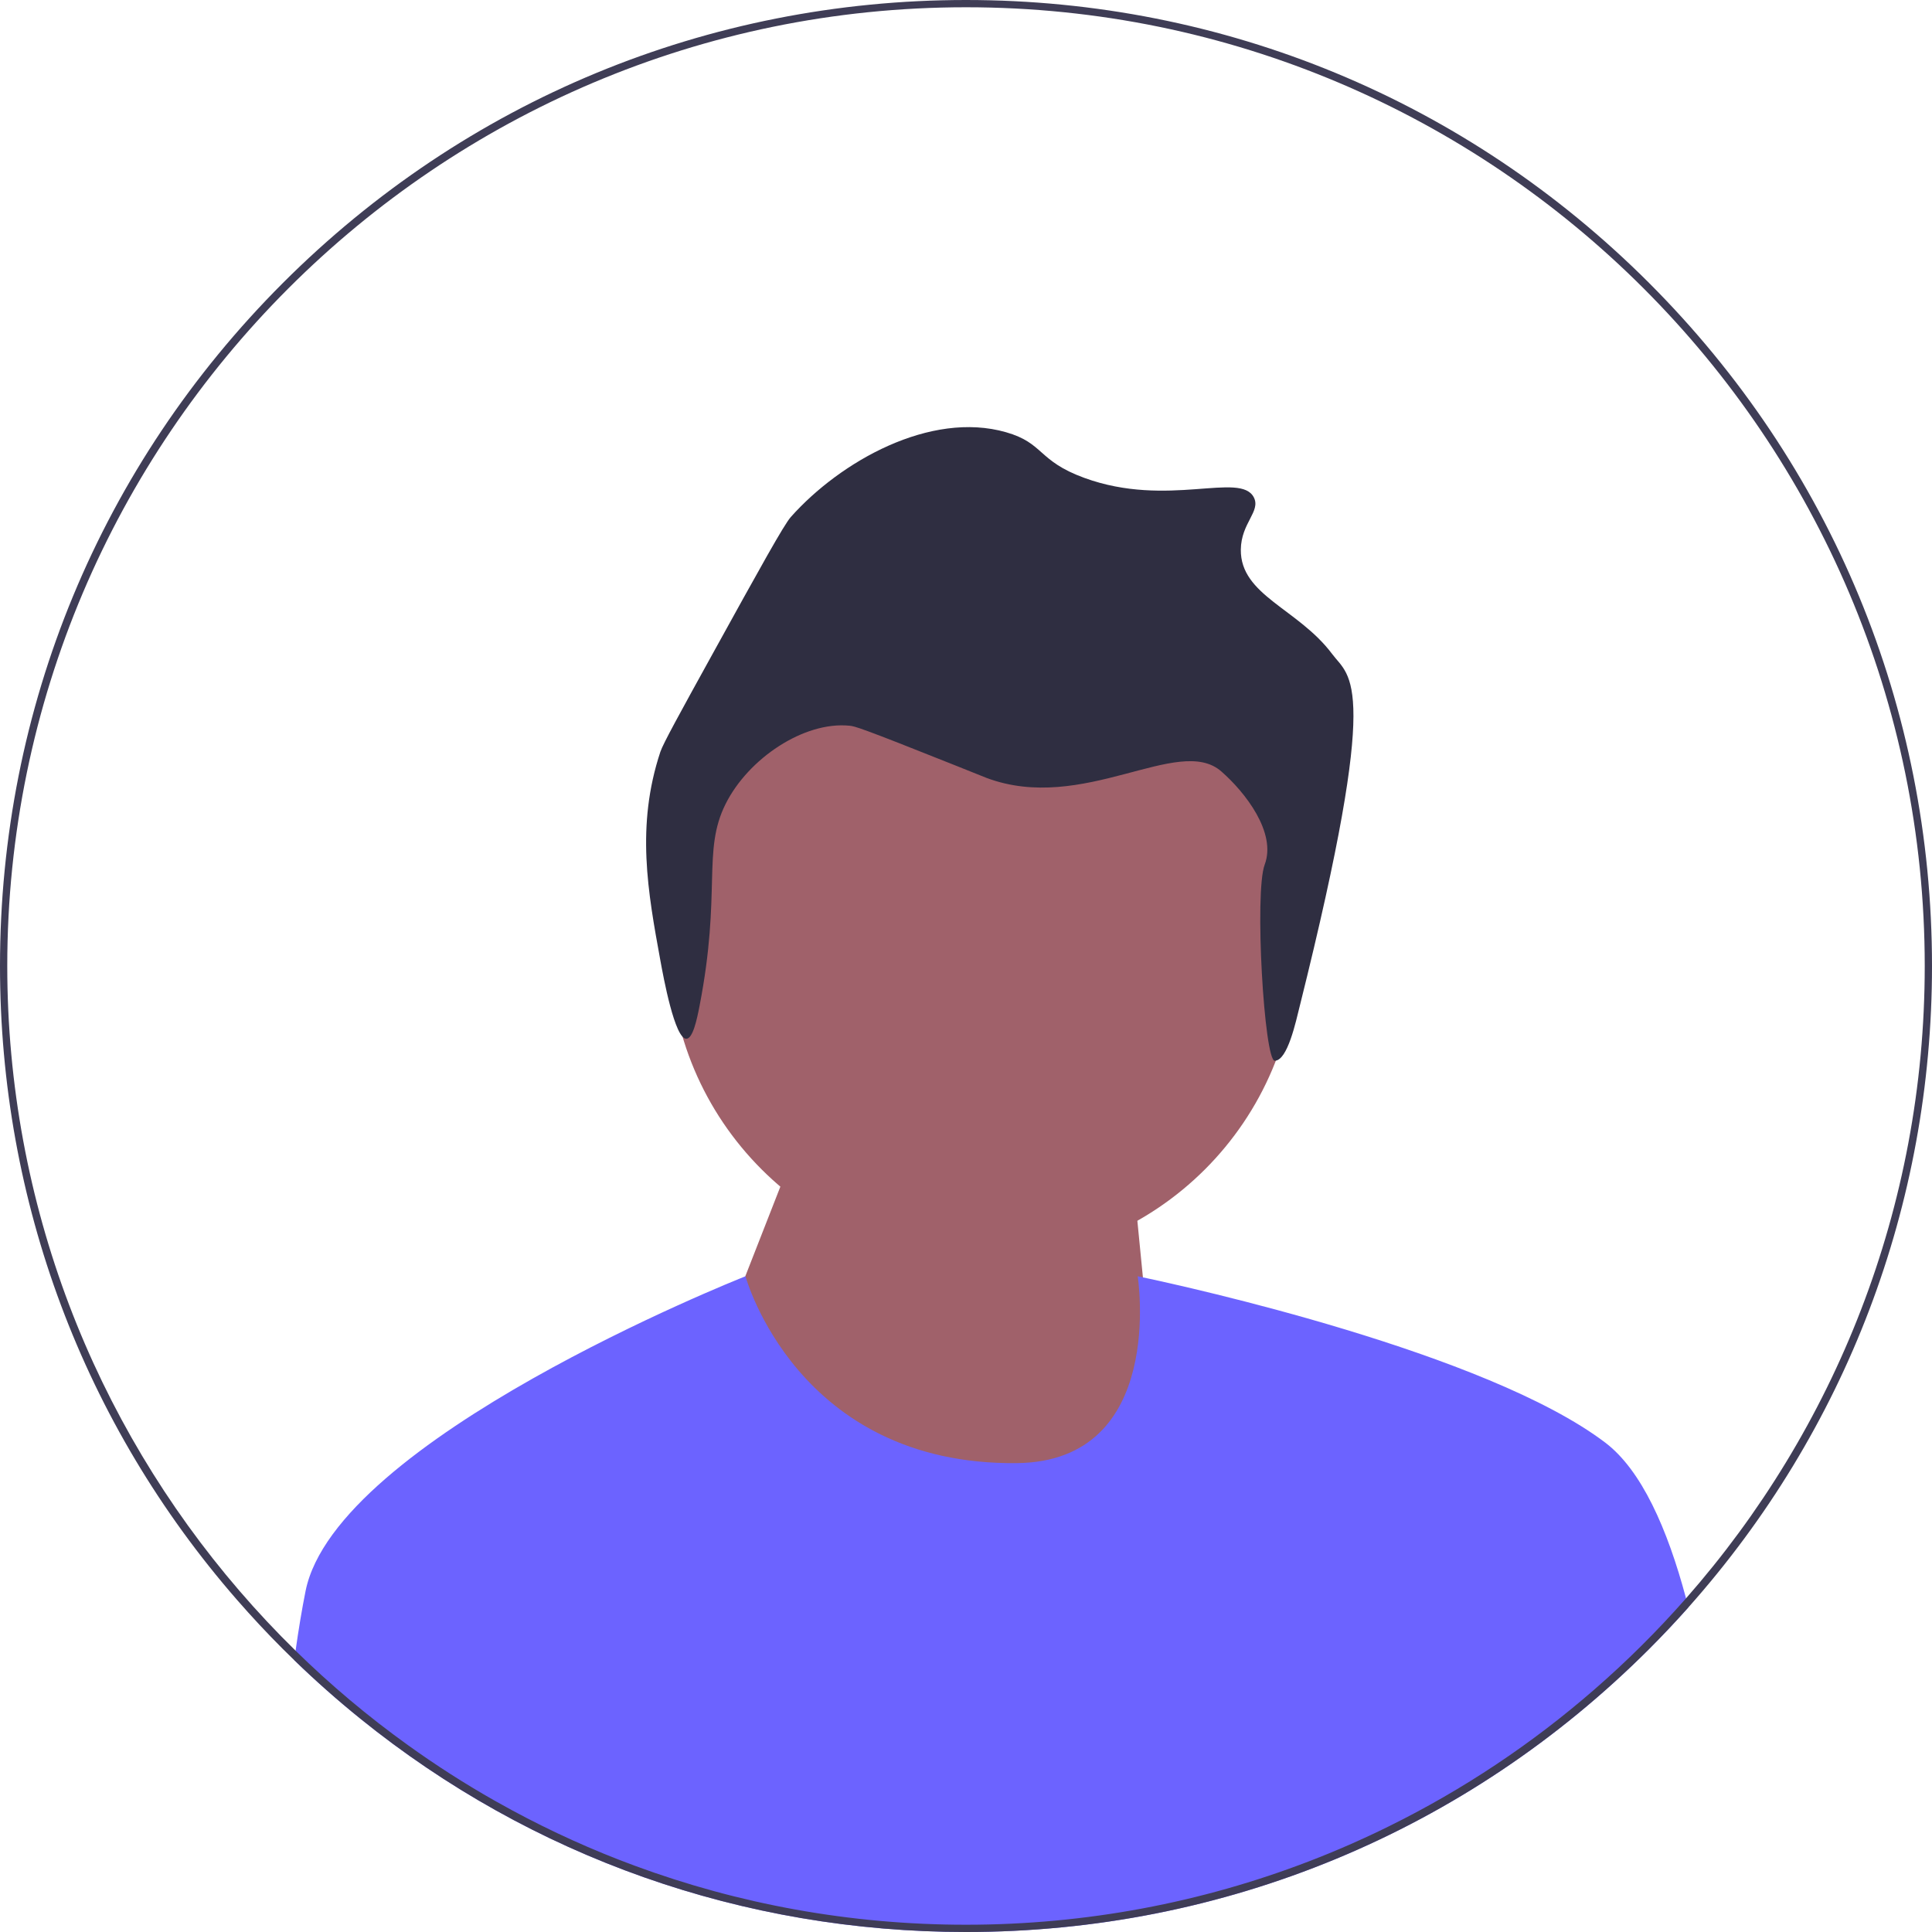
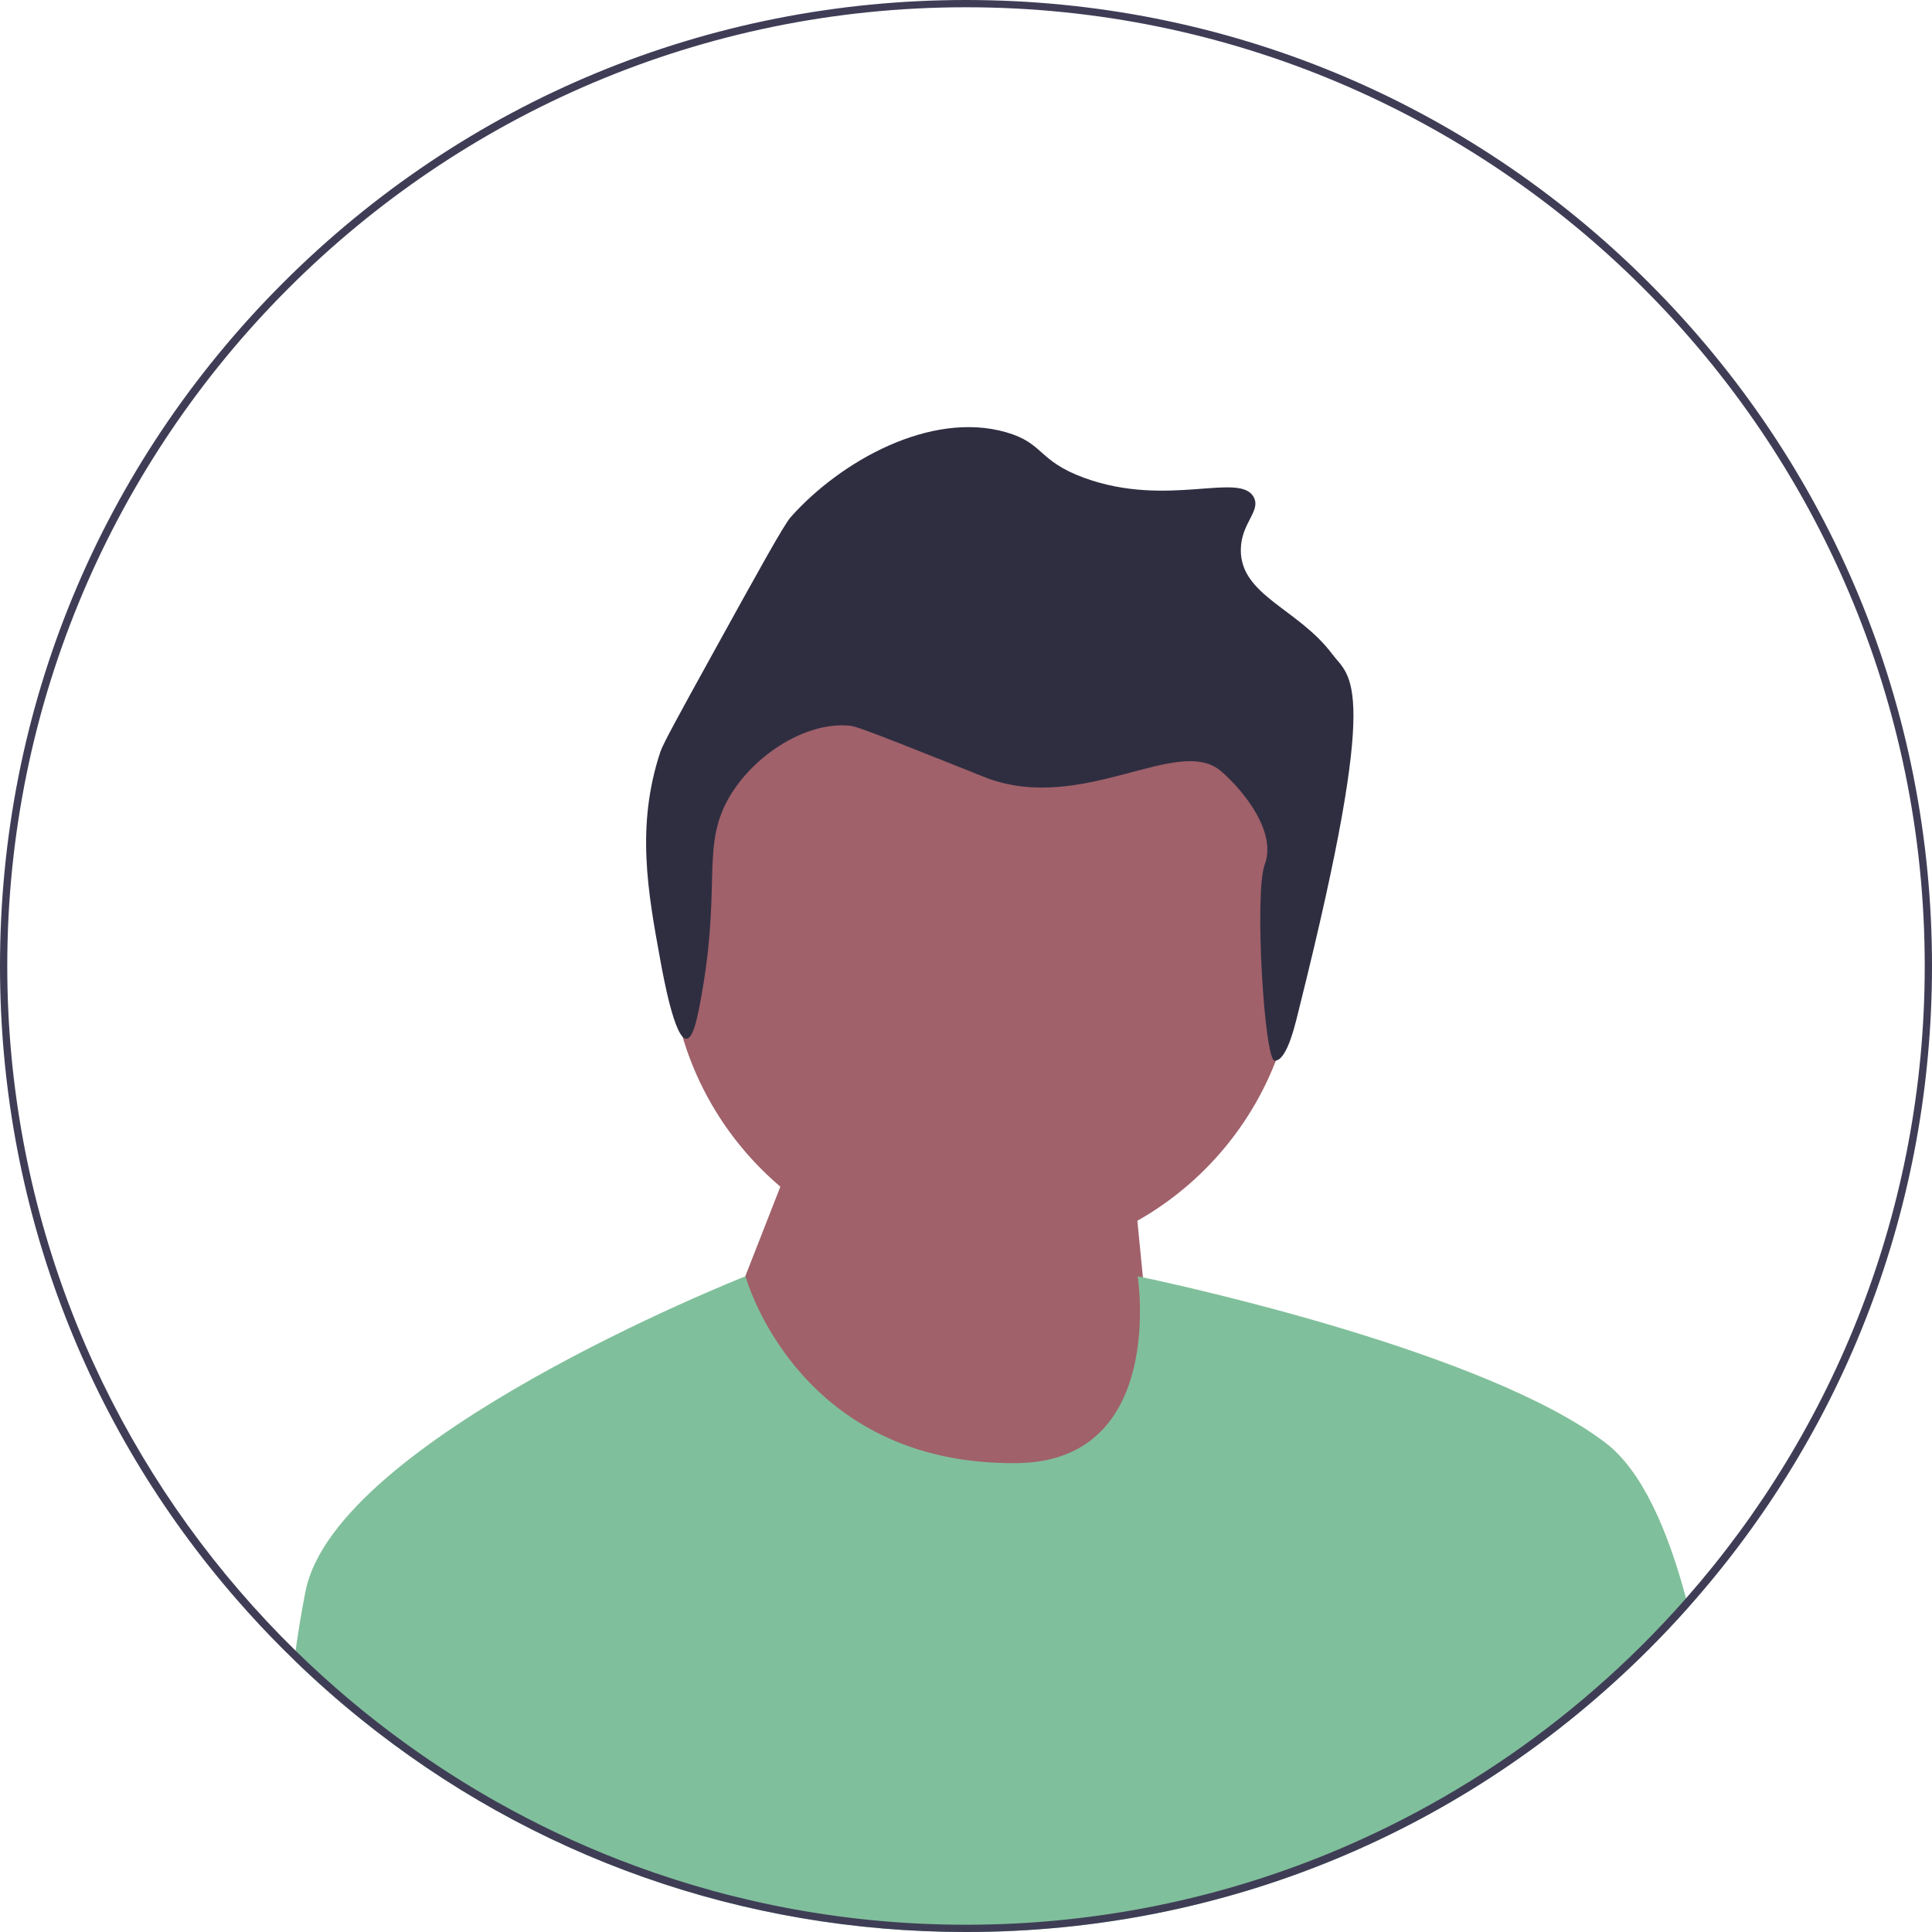
<svg xmlns="http://www.w3.org/2000/svg" width="532" height="532" viewBox="0 0 532 532">
  <g>
    <g>
      <circle cx="270.759" cy="260.929" r="86.349" fill="#a0616a" />
      <polygon points="199.288 366.614 217.288 320.614 310.288 306.614 320.28 408.44 226.28 410.44 199.288 366.614" fill="#a0616a" />
    </g>
    <path d="M357.944,276.861c-1.121,4.49-3.386,15.18-6.924,15.232-2.89,.042-5.657-46.335-2.77-54.006,3.316-8.813-5.399-19.961-11.964-25.683-11.804-10.289-38.007,11.805-64.651,1.796-.706-.265-.566-.235-8.979-3.592-25.89-10.33-27.251-10.628-28.734-10.775-12.55-1.242-27.867,9.028-34.121,21.55-6.502,13.017-1.069,24.181-7.183,55.672-.712,3.671-1.831,8.902-3.592,8.979-3.218,.14-6.361-17.048-7.183-21.55-3.448-18.862-6.772-37.047,0-57.468,.739-2.227,5.292-10.495,14.367-26.938,13.074-23.688,19.65-35.577,21.55-37.713,13.629-15.326,38.436-29.307,59.264-23.346,10.527,3.013,8.64,7.857,21.55,12.571,23.008,8.401,43.005-1.873,46.693,5.388,1.954,3.846-3.512,7.017-3.592,14.367-.136,12.611,15.814,16.256,25.142,28.734,5.014,6.708,13.598,6.78-8.872,96.782l0,0Z" fill="#2f2e41" />
  </g>
-   <path d="M464.92,442.61c-3.48,3.91-7.09,7.74-10.83,11.48-50.24,50.239-117.04,77.909-188.09,77.909-61.41,0-119.64-20.67-166.75-58.72-.03-.02-.05-.04-.08-.07-6.25-5.039-12.3-10.399-18.14-16.06,.11-.88,.23-1.75,.36-2.61,.82-5.8,1.73-11.33,2.75-16.42,8.35-41.72,118.22-85.52,121.08-86.66,.04-.01,.06-.02,.06-.02,0,0,14.14,52.12,74.73,51.45,41.27-.45,33.27-51.45,33.27-51.45,0,0,.5,.1,1.44,.3,11.92,2.53,94.68,20.71,127.33,45.521,9.95,7.56,17.09,23.66,22.22,42.859,.22,.82,.43,1.66,.65,2.49Z" fill="#6c63ff" />
+   <path d="M464.92,442.61c-3.48,3.91-7.09,7.74-10.83,11.48-50.24,50.239-117.04,77.909-188.09,77.909-61.41,0-119.64-20.67-166.75-58.72-.03-.02-.05-.04-.08-.07-6.25-5.039-12.3-10.399-18.14-16.06,.11-.88,.23-1.75,.36-2.61,.82-5.8,1.73-11.33,2.75-16.42,8.35-41.72,118.22-85.52,121.08-86.66,.04-.01,.06-.02,.06-.02,0,0,14.14,52.12,74.73,51.45,41.27-.45,33.27-51.45,33.27-51.45,0,0,.5,.1,1.44,.3,11.92,2.53,94.68,20.71,127.33,45.521,9.95,7.56,17.09,23.66,22.22,42.859,.22,.82,.43,1.66,.65,2.49Z" fill="#80bf9b" />
  <path d="M454.09,77.91C403.85,27.671,337.05,0,266,0S128.15,27.671,77.91,77.91C27.67,128.15,0,194.95,0,266c0,64.851,23.05,126.16,65.29,174.57,4.03,4.63,8.24,9.14,12.62,13.521,1.03,1.029,2.07,2.06,3.12,3.06,5.84,5.66,11.89,11.021,18.14,16.06,.03,.03,.05,.051,.08,.07,47.11,38.05,105.34,58.72,166.75,58.72,71.05,0,137.85-27.67,188.09-77.909,3.74-3.74,7.35-7.57,10.83-11.48,43.37-48.72,67.08-110.84,67.08-176.61,0-71.05-27.67-137.85-77.91-188.09Zm10.18,362.21c-7.87,8.95-16.33,17.37-25.33,25.181-17.07,14.85-36.07,27.529-56.56,37.63-7.19,3.55-14.56,6.779-22.1,9.67-29.29,11.24-61.08,17.399-94.28,17.399-32.04,0-62.76-5.739-91.19-16.239-11.67-4.301-22.95-9.41-33.78-15.261-1.59-.859-3.17-1.729-4.74-2.619-8.26-4.681-16.25-9.79-23.92-15.311-10.99-7.88-21.35-16.59-30.98-26.03-5.4-5.29-10.56-10.8-15.49-16.529C26.09,391.771,2,331.65,2,266,2,120.431,120.43,2,266,2s264,118.431,264,264c0,66.66-24.83,127.62-65.73,174.12Z" fill="#3f3d56" />
</svg>
